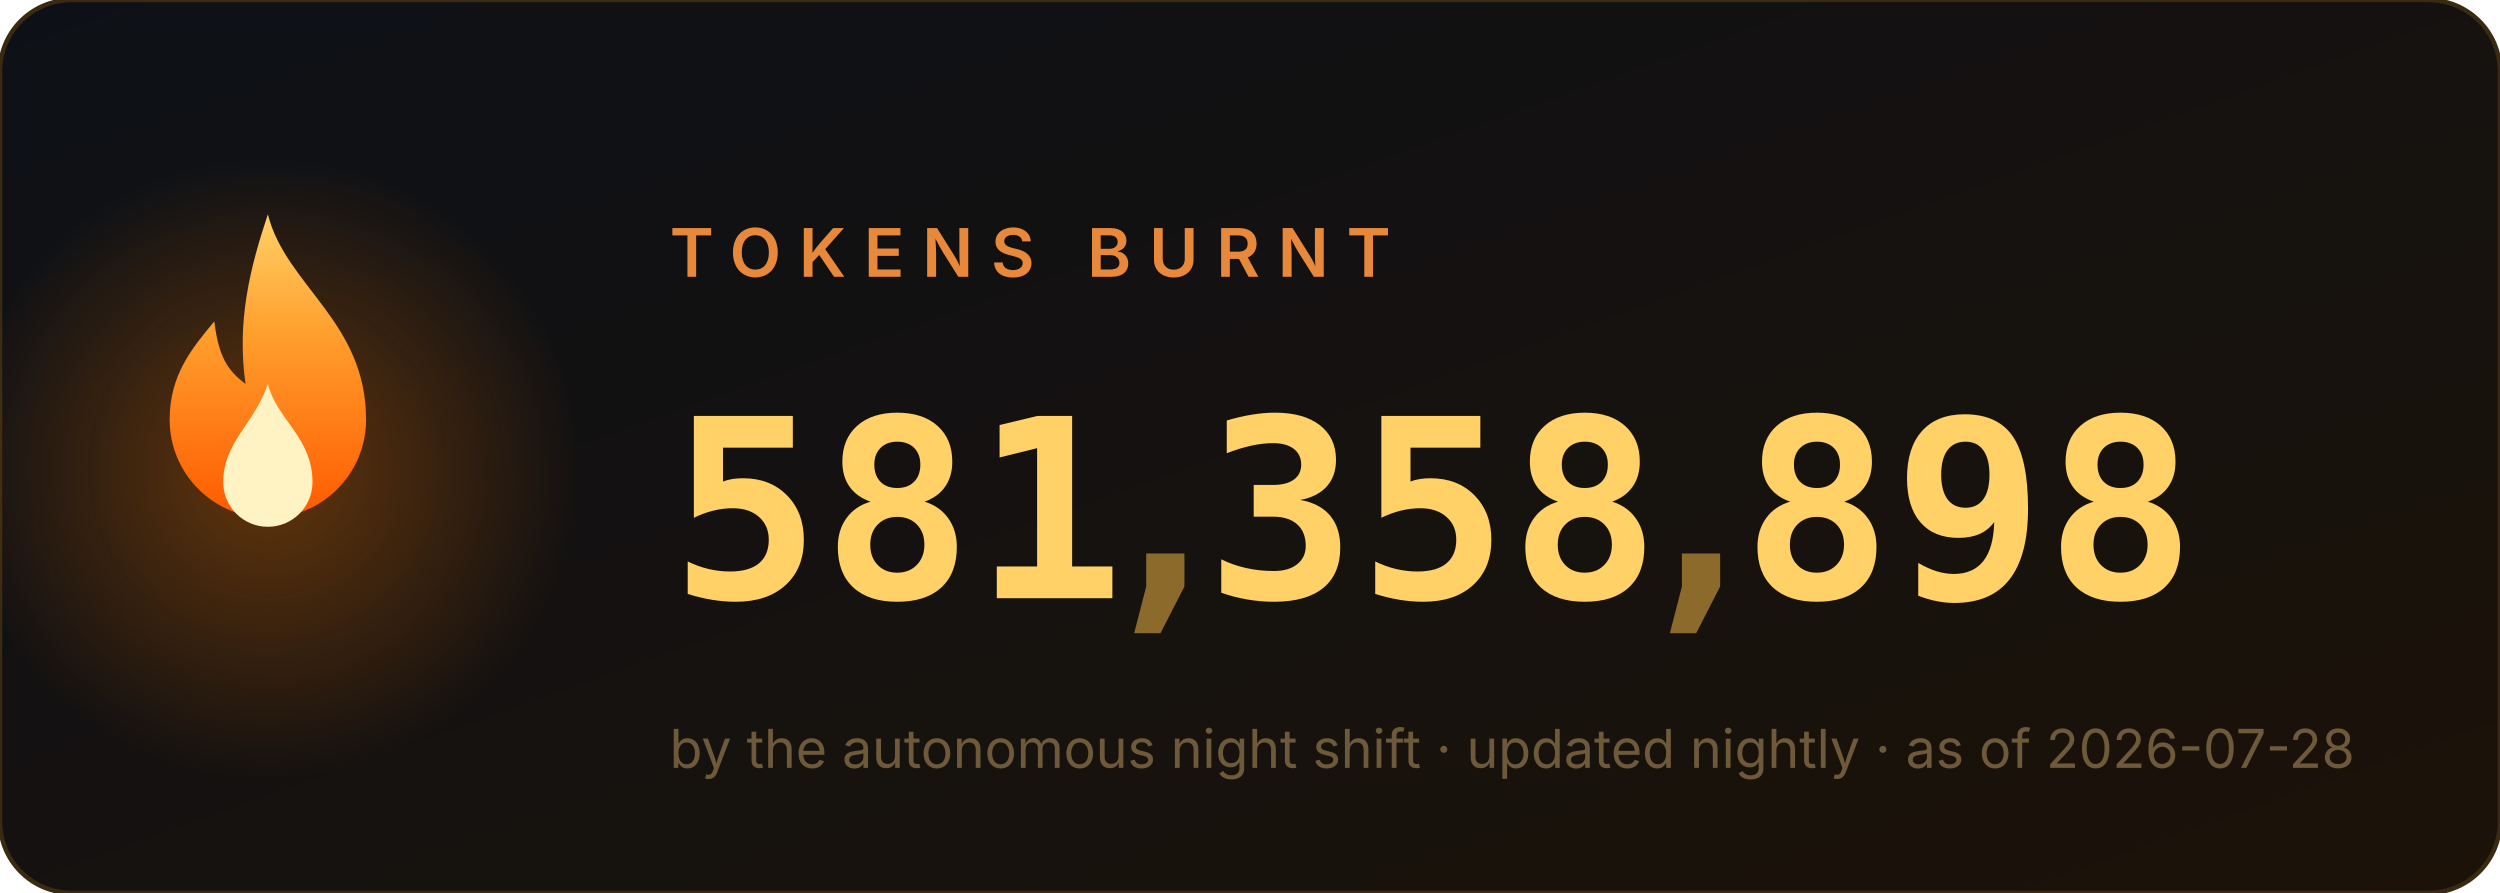
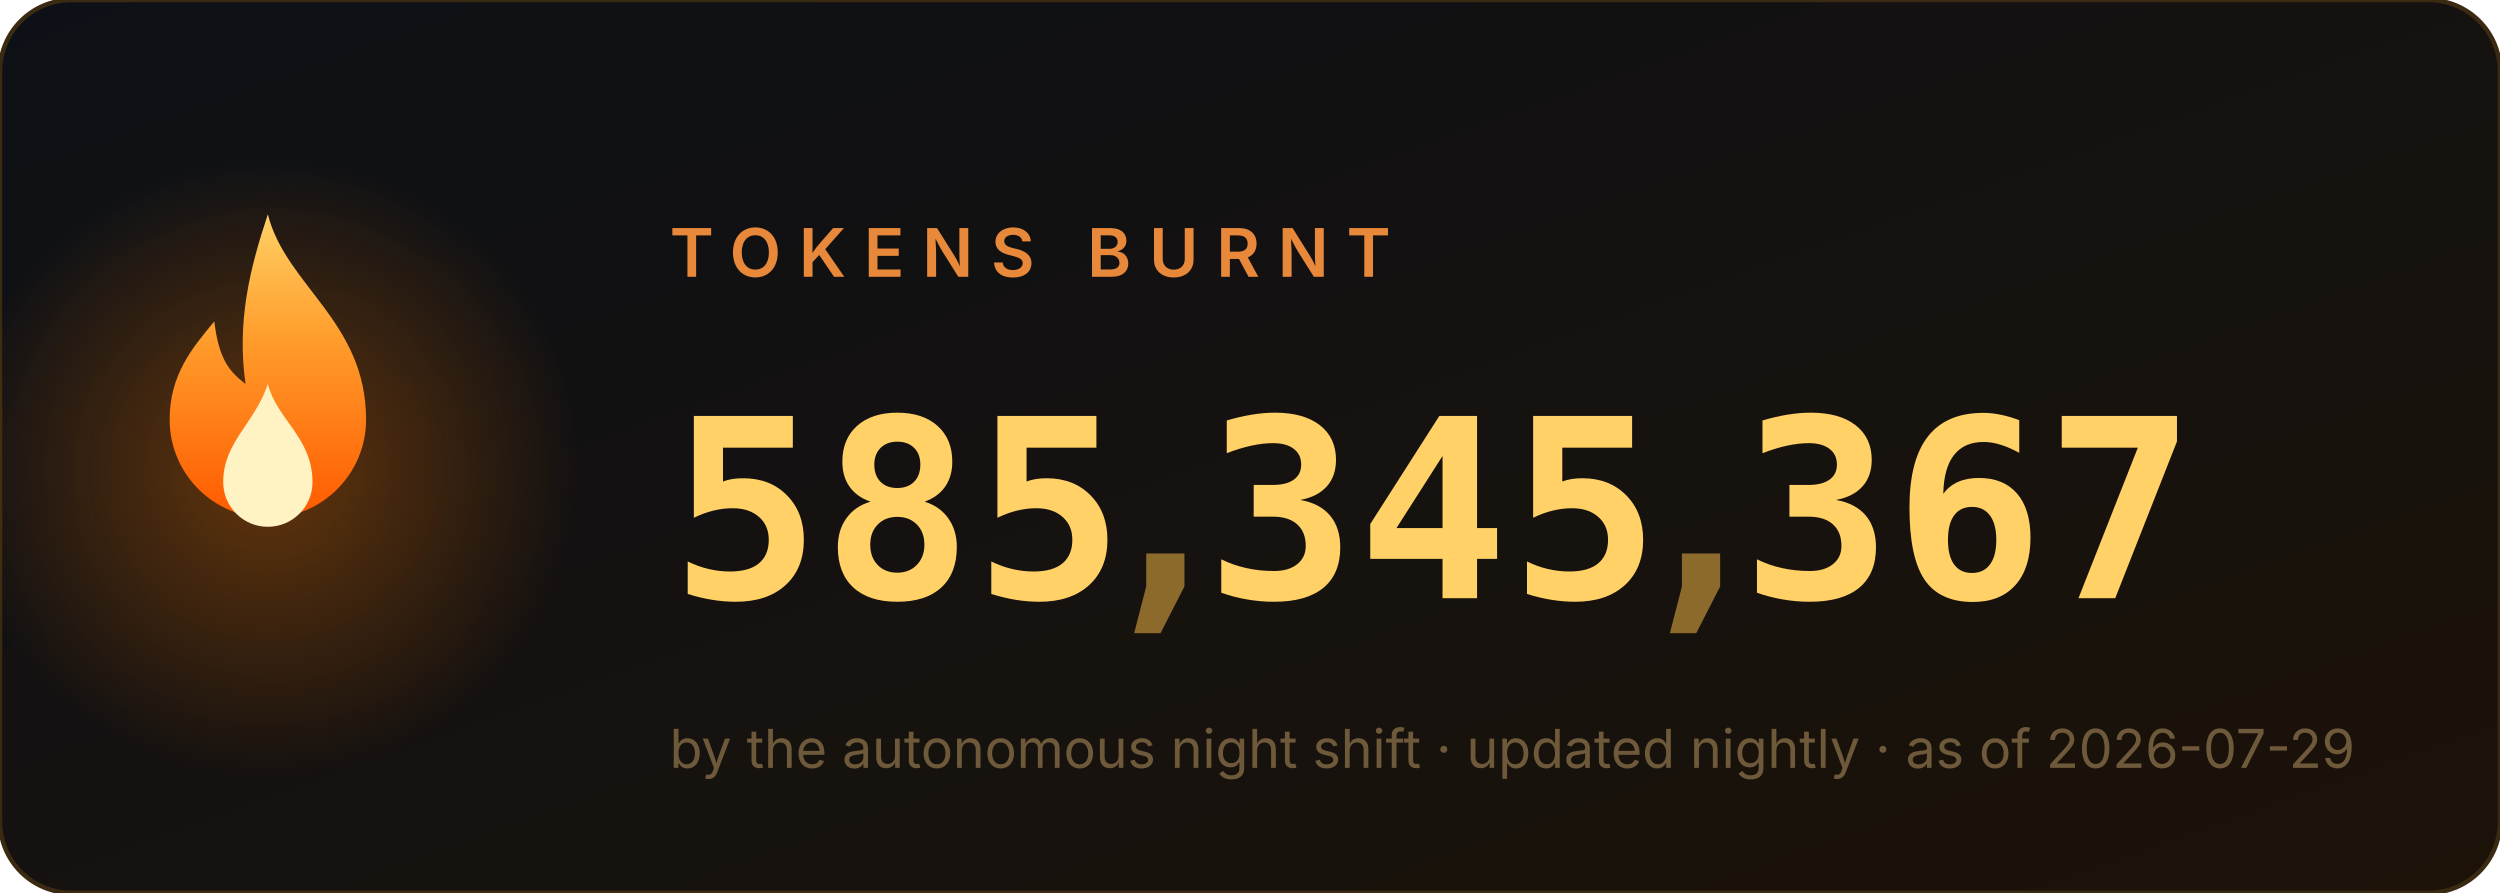
- <svg xmlns="http://www.w3.org/2000/svg" width="560" height="200" viewBox="0 0 560 200" role="img" aria-label="581,358,898 tokens burnt">
+ <svg xmlns="http://www.w3.org/2000/svg" width="560" height="200" viewBox="0 0 560 200" role="img" aria-label="585,345,367 tokens burnt">
  <style>
.num{font:700 56px ui-monospace,'Cascadia Code',Menlo,Consolas,monospace;fill:#ffd166}
.comma{fill:#8b6a2b}
.label{font:600 15px -apple-system,'Segoe UI',sans-serif;fill:#e8883a;letter-spacing:4px}
.sub{font:400 12px -apple-system,'Segoe UI',sans-serif;fill:#6e5a3a}
</style>
  <defs>
    <linearGradient id="bg" x1="0" y1="0" x2="1" y2="1">
      <stop offset="0" stop-color="#0d1117" />
      <stop offset="1" stop-color="#1c1208" />
    </linearGradient>
    <linearGradient id="fg" x1="0" y1="1" x2="0" y2="0">
      <stop offset="0" stop-color="#ff5a00" />
      <stop offset=".6" stop-color="#ff9e2c" />
      <stop offset="1" stop-color="#ffd166" />
    </linearGradient>
    <radialGradient id="halo">
      <stop offset="0" stop-color="#ff7b00" />
      <stop offset="1" stop-color="#ff7b00" stop-opacity="0" />
    </radialGradient>
  </defs>
  <rect width="560" height="200" rx="16" fill="url(#bg)" stroke="#3a2a12" />
  <circle cx="60" cy="105" r="70" fill="url(#halo)" opacity=".35">
    <animate attributeName="opacity" values=".25;.55;.25" dur="2.2s" repeatCount="indefinite" />
  </circle>
  <g transform="translate(60,128)">
    <g>
      <animateTransform attributeName="transform" type="scale" values="1 1;.95 1.1;1 1" dur="1.6s" repeatCount="indefinite" additive="sum" calcMode="spline" keySplines=".4 0 .6 1;.4 0 .6 1" />
      <path d="M0 -80c4 16 22 24 22 46a22 22 0 1 1-44 0c0-10 5-16 10-22 1 8 3 11 7 14-2-14 1-26 5-38z" fill="url(#fg)" />
      <path d="M0 -42c2 8 10 12 10 22a10 10 0 1 1-20 0c0-9 7-13 10-22z" fill="#fff3c4">
        <animateTransform attributeName="transform" type="scale" values="1 1;1.06 .92;1 1" dur="1.1s" repeatCount="indefinite" additive="sum" calcMode="spline" keySplines=".4 0 .6 1;.4 0 .6 1" />
      </path>
    </g>
  </g>
  <text x="150" y="62" class="label">TOKENS BURNT</text>
  <svg x="150" y="84" width="34" height="64" viewBox="0 0 34 64">
    <g transform="translate(0,-320)">
      <g>
        <animateTransform attributeName="transform" type="translate" values="0 320;0 320;0 0" keyTimes="0;0.000;1" dur="1.25s" begin="0s" fill="freeze" additive="sum" calcMode="spline" keySplines="0 0 1 1;.2 .7 .3 1" />
        <text x="17" y="50" class="num" text-anchor="middle">0</text>
        <text x="17" y="114" class="num" text-anchor="middle">1</text>
        <text x="17" y="178" class="num" text-anchor="middle">2</text>
        <text x="17" y="242" class="num" text-anchor="middle">3</text>
        <text x="17" y="306" class="num" text-anchor="middle">4</text>
        <text x="17" y="370" class="num" text-anchor="middle">5</text>
        <text x="17" y="434" class="num" text-anchor="middle">6</text>
        <text x="17" y="498" class="num" text-anchor="middle">7</text>
        <text x="17" y="562" class="num" text-anchor="middle">8</text>
        <text x="17" y="626" class="num" text-anchor="middle">9</text>
      </g>
    </g>
  </svg>
  <svg x="184" y="84" width="34" height="64" viewBox="0 0 34 64">
    <g transform="translate(0,-512)">
      <g>
        <animateTransform attributeName="transform" type="translate" values="0 512;0 512;0 0" keyTimes="0;0.076;1" dur="1.58s" begin="0s" fill="freeze" additive="sum" calcMode="spline" keySplines="0 0 1 1;.2 .7 .3 1" />
        <text x="17" y="50" class="num" text-anchor="middle">0</text>
        <text x="17" y="114" class="num" text-anchor="middle">1</text>
        <text x="17" y="178" class="num" text-anchor="middle">2</text>
        <text x="17" y="242" class="num" text-anchor="middle">3</text>
        <text x="17" y="306" class="num" text-anchor="middle">4</text>
        <text x="17" y="370" class="num" text-anchor="middle">5</text>
        <text x="17" y="434" class="num" text-anchor="middle">6</text>
        <text x="17" y="498" class="num" text-anchor="middle">7</text>
        <text x="17" y="562" class="num" text-anchor="middle">8</text>
        <text x="17" y="626" class="num" text-anchor="middle">9</text>
      </g>
    </g>
  </svg>
  <svg x="218" y="84" width="34" height="64" viewBox="0 0 34 64">
-     <g transform="translate(0,-64)">
+     <g transform="translate(0,-320)">
      <g>
-         <animateTransform attributeName="transform" type="translate" values="0 64;0 64;0 0" keyTimes="0;0.198;1" dur="1.21s" begin="0s" fill="freeze" additive="sum" calcMode="spline" keySplines="0 0 1 1;.2 .7 .3 1" />
+         <animateTransform attributeName="transform" type="translate" values="0 320;0 320;0 0" keyTimes="0;0.161;1" dur="1.49s" begin="0s" fill="freeze" additive="sum" calcMode="spline" keySplines="0 0 1 1;.2 .7 .3 1" />
        <text x="17" y="50" class="num" text-anchor="middle">0</text>
        <text x="17" y="114" class="num" text-anchor="middle">1</text>
        <text x="17" y="178" class="num" text-anchor="middle">2</text>
        <text x="17" y="242" class="num" text-anchor="middle">3</text>
        <text x="17" y="306" class="num" text-anchor="middle">4</text>
        <text x="17" y="370" class="num" text-anchor="middle">5</text>
        <text x="17" y="434" class="num" text-anchor="middle">6</text>
        <text x="17" y="498" class="num" text-anchor="middle">7</text>
        <text x="17" y="562" class="num" text-anchor="middle">8</text>
        <text x="17" y="626" class="num" text-anchor="middle">9</text>
      </g>
    </g>
  </svg>
  <text x="261" y="134" class="num comma" text-anchor="middle">,</text>
  <svg x="270" y="84" width="34" height="64" viewBox="0 0 34 64">
    <g transform="translate(0,-192)">
      <g>
        <animateTransform attributeName="transform" type="translate" values="0 192;0 192;0 0" keyTimes="0;0.302;1" dur="1.59s" begin="0s" fill="freeze" additive="sum" calcMode="spline" keySplines="0 0 1 1;.2 .7 .3 1" />
        <text x="17" y="50" class="num" text-anchor="middle">0</text>
        <text x="17" y="114" class="num" text-anchor="middle">1</text>
        <text x="17" y="178" class="num" text-anchor="middle">2</text>
        <text x="17" y="242" class="num" text-anchor="middle">3</text>
        <text x="17" y="306" class="num" text-anchor="middle">4</text>
        <text x="17" y="370" class="num" text-anchor="middle">5</text>
        <text x="17" y="434" class="num" text-anchor="middle">6</text>
        <text x="17" y="498" class="num" text-anchor="middle">7</text>
        <text x="17" y="562" class="num" text-anchor="middle">8</text>
        <text x="17" y="626" class="num" text-anchor="middle">9</text>
      </g>
    </g>
  </svg>
  <svg x="304" y="84" width="34" height="64" viewBox="0 0 34 64">
-     <g transform="translate(0,-320)">
+     <g transform="translate(0,-256)">
      <g>
-         <animateTransform attributeName="transform" type="translate" values="0 320;0 320;0 0" keyTimes="0;0.324;1" dur="1.85s" begin="0s" fill="freeze" additive="sum" calcMode="spline" keySplines="0 0 1 1;.2 .7 .3 1" />
+         <animateTransform attributeName="transform" type="translate" values="0 256;0 256;0 0" keyTimes="0;0.337;1" dur="1.78s" begin="0s" fill="freeze" additive="sum" calcMode="spline" keySplines="0 0 1 1;.2 .7 .3 1" />
        <text x="17" y="50" class="num" text-anchor="middle">0</text>
        <text x="17" y="114" class="num" text-anchor="middle">1</text>
        <text x="17" y="178" class="num" text-anchor="middle">2</text>
        <text x="17" y="242" class="num" text-anchor="middle">3</text>
        <text x="17" y="306" class="num" text-anchor="middle">4</text>
        <text x="17" y="370" class="num" text-anchor="middle">5</text>
        <text x="17" y="434" class="num" text-anchor="middle">6</text>
        <text x="17" y="498" class="num" text-anchor="middle">7</text>
        <text x="17" y="562" class="num" text-anchor="middle">8</text>
        <text x="17" y="626" class="num" text-anchor="middle">9</text>
      </g>
    </g>
  </svg>
  <svg x="338" y="84" width="34" height="64" viewBox="0 0 34 64">
-     <g transform="translate(0,-512)">
+     <g transform="translate(0,-320)">
      <g>
-         <animateTransform attributeName="transform" type="translate" values="0 512;0 512;0 0" keyTimes="0;0.330;1" dur="2.18s" begin="0s" fill="freeze" additive="sum" calcMode="spline" keySplines="0 0 1 1;.2 .7 .3 1" />
+         <animateTransform attributeName="transform" type="translate" values="0 320;0 320;0 0" keyTimes="0;0.365;1" dur="1.97s" begin="0s" fill="freeze" additive="sum" calcMode="spline" keySplines="0 0 1 1;.2 .7 .3 1" />
        <text x="17" y="50" class="num" text-anchor="middle">0</text>
        <text x="17" y="114" class="num" text-anchor="middle">1</text>
        <text x="17" y="178" class="num" text-anchor="middle">2</text>
        <text x="17" y="242" class="num" text-anchor="middle">3</text>
        <text x="17" y="306" class="num" text-anchor="middle">4</text>
        <text x="17" y="370" class="num" text-anchor="middle">5</text>
        <text x="17" y="434" class="num" text-anchor="middle">6</text>
        <text x="17" y="498" class="num" text-anchor="middle">7</text>
        <text x="17" y="562" class="num" text-anchor="middle">8</text>
        <text x="17" y="626" class="num" text-anchor="middle">9</text>
      </g>
    </g>
  </svg>
  <text x="381" y="134" class="num comma" text-anchor="middle">,</text>
  <svg x="390" y="84" width="34" height="64" viewBox="0 0 34 64">
-     <g transform="translate(0,-512)">
+     <g transform="translate(0,-192)">
      <g>
-         <animateTransform attributeName="transform" type="translate" values="0 512;0 512;0 0" keyTimes="0;0.397;1" dur="2.42s" begin="0s" fill="freeze" additive="sum" calcMode="spline" keySplines="0 0 1 1;.2 .7 .3 1" />
+         <animateTransform attributeName="transform" type="translate" values="0 192;0 192;0 0" keyTimes="0;0.464;1" dur="2.07s" begin="0s" fill="freeze" additive="sum" calcMode="spline" keySplines="0 0 1 1;.2 .7 .3 1" />
        <text x="17" y="50" class="num" text-anchor="middle">0</text>
        <text x="17" y="114" class="num" text-anchor="middle">1</text>
        <text x="17" y="178" class="num" text-anchor="middle">2</text>
        <text x="17" y="242" class="num" text-anchor="middle">3</text>
        <text x="17" y="306" class="num" text-anchor="middle">4</text>
        <text x="17" y="370" class="num" text-anchor="middle">5</text>
        <text x="17" y="434" class="num" text-anchor="middle">6</text>
        <text x="17" y="498" class="num" text-anchor="middle">7</text>
        <text x="17" y="562" class="num" text-anchor="middle">8</text>
        <text x="17" y="626" class="num" text-anchor="middle">9</text>
      </g>
    </g>
  </svg>
  <svg x="424" y="84" width="34" height="64" viewBox="0 0 34 64">
-     <g transform="translate(0,-576)">
+     <g transform="translate(0,-384)">
      <g>
-         <animateTransform attributeName="transform" type="translate" values="0 576;0 576;0 0" keyTimes="0;0.414;1" dur="2.61s" begin="0s" fill="freeze" additive="sum" calcMode="spline" keySplines="0 0 1 1;.2 .7 .3 1" />
+         <animateTransform attributeName="transform" type="translate" values="0 384;0 384;0 0" keyTimes="0;0.450;1" dur="2.40s" begin="0s" fill="freeze" additive="sum" calcMode="spline" keySplines="0 0 1 1;.2 .7 .3 1" />
        <text x="17" y="50" class="num" text-anchor="middle">0</text>
        <text x="17" y="114" class="num" text-anchor="middle">1</text>
        <text x="17" y="178" class="num" text-anchor="middle">2</text>
        <text x="17" y="242" class="num" text-anchor="middle">3</text>
        <text x="17" y="306" class="num" text-anchor="middle">4</text>
        <text x="17" y="370" class="num" text-anchor="middle">5</text>
        <text x="17" y="434" class="num" text-anchor="middle">6</text>
        <text x="17" y="498" class="num" text-anchor="middle">7</text>
        <text x="17" y="562" class="num" text-anchor="middle">8</text>
        <text x="17" y="626" class="num" text-anchor="middle">9</text>
      </g>
    </g>
  </svg>
  <svg x="458" y="84" width="34" height="64" viewBox="0 0 34 64">
-     <g transform="translate(0,-512)">
+     <g transform="translate(0,-448)">
      <g>
-         <animateTransform attributeName="transform" type="translate" values="0 512;0 512;0 0" keyTimes="0;0.451;1" dur="2.66s" begin="0s" fill="freeze" additive="sum" calcMode="spline" keySplines="0 0 1 1;.2 .7 .3 1" />
+         <animateTransform attributeName="transform" type="translate" values="0 448;0 448;0 0" keyTimes="0;0.463;1" dur="2.59s" begin="0s" fill="freeze" additive="sum" calcMode="spline" keySplines="0 0 1 1;.2 .7 .3 1" />
        <text x="17" y="50" class="num" text-anchor="middle">0</text>
        <text x="17" y="114" class="num" text-anchor="middle">1</text>
        <text x="17" y="178" class="num" text-anchor="middle">2</text>
        <text x="17" y="242" class="num" text-anchor="middle">3</text>
        <text x="17" y="306" class="num" text-anchor="middle">4</text>
        <text x="17" y="370" class="num" text-anchor="middle">5</text>
        <text x="17" y="434" class="num" text-anchor="middle">6</text>
        <text x="17" y="498" class="num" text-anchor="middle">7</text>
        <text x="17" y="562" class="num" text-anchor="middle">8</text>
        <text x="17" y="626" class="num" text-anchor="middle">9</text>
      </g>
    </g>
  </svg>
-   <text x="150" y="172" class="sub">by the autonomous night shift · updated nightly · as of 2026-07-28</text>
+   <text x="150" y="172" class="sub">by the autonomous night shift · updated nightly · as of 2026-07-29</text>
</svg>
